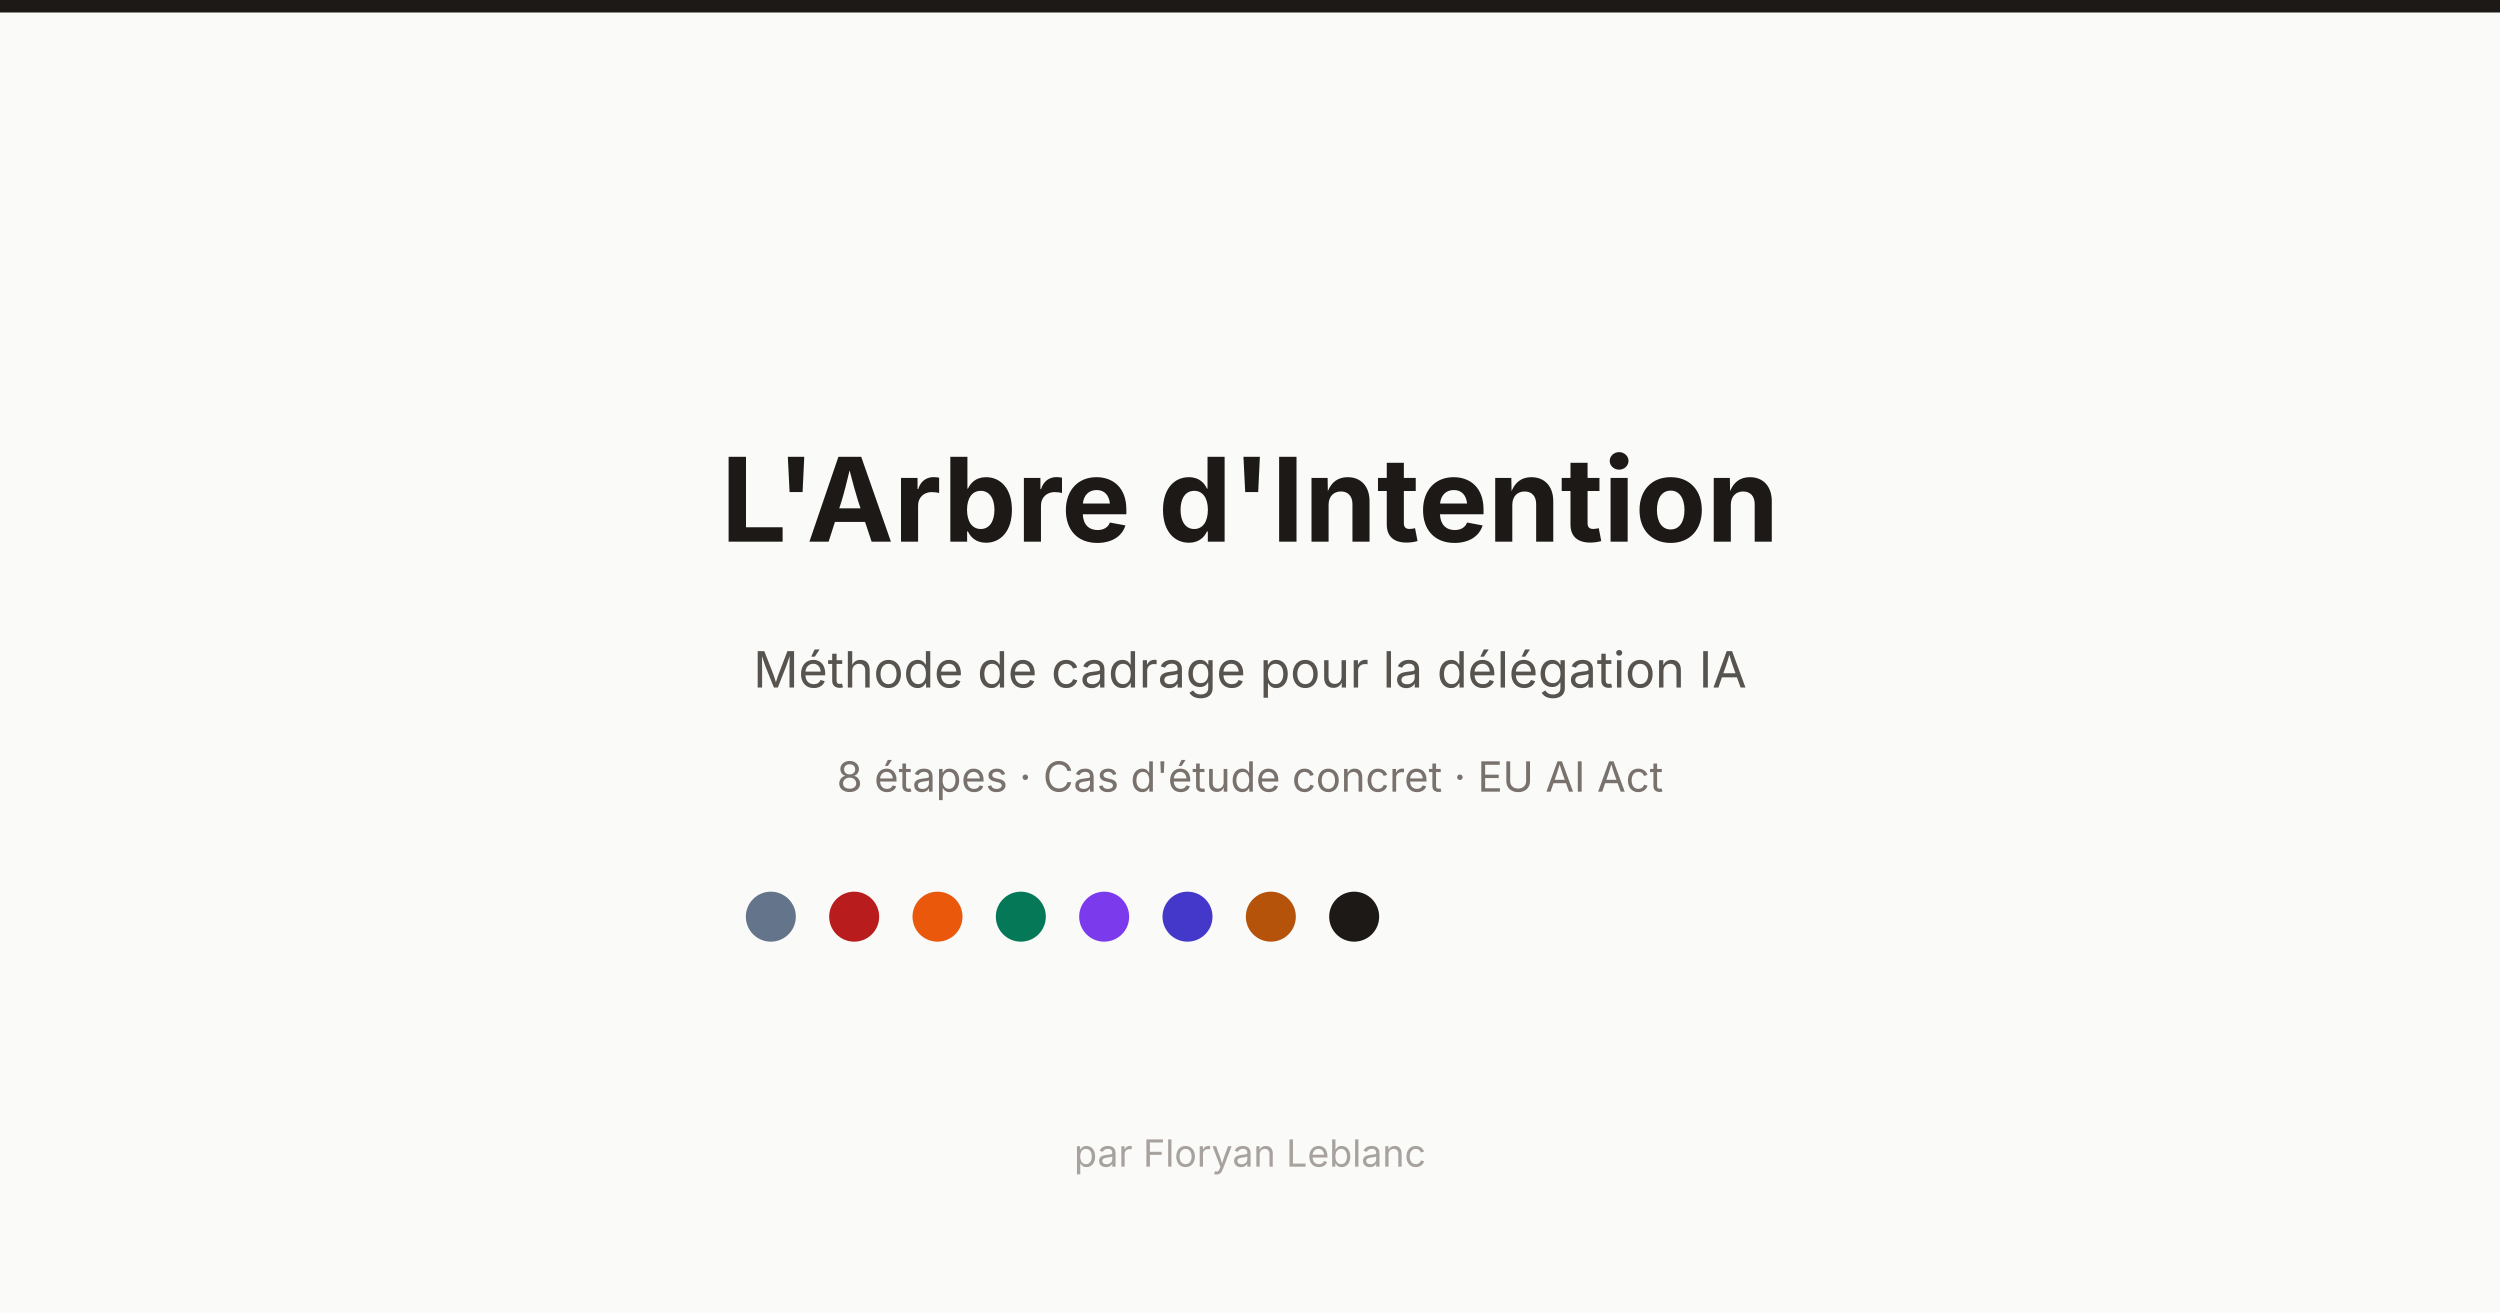
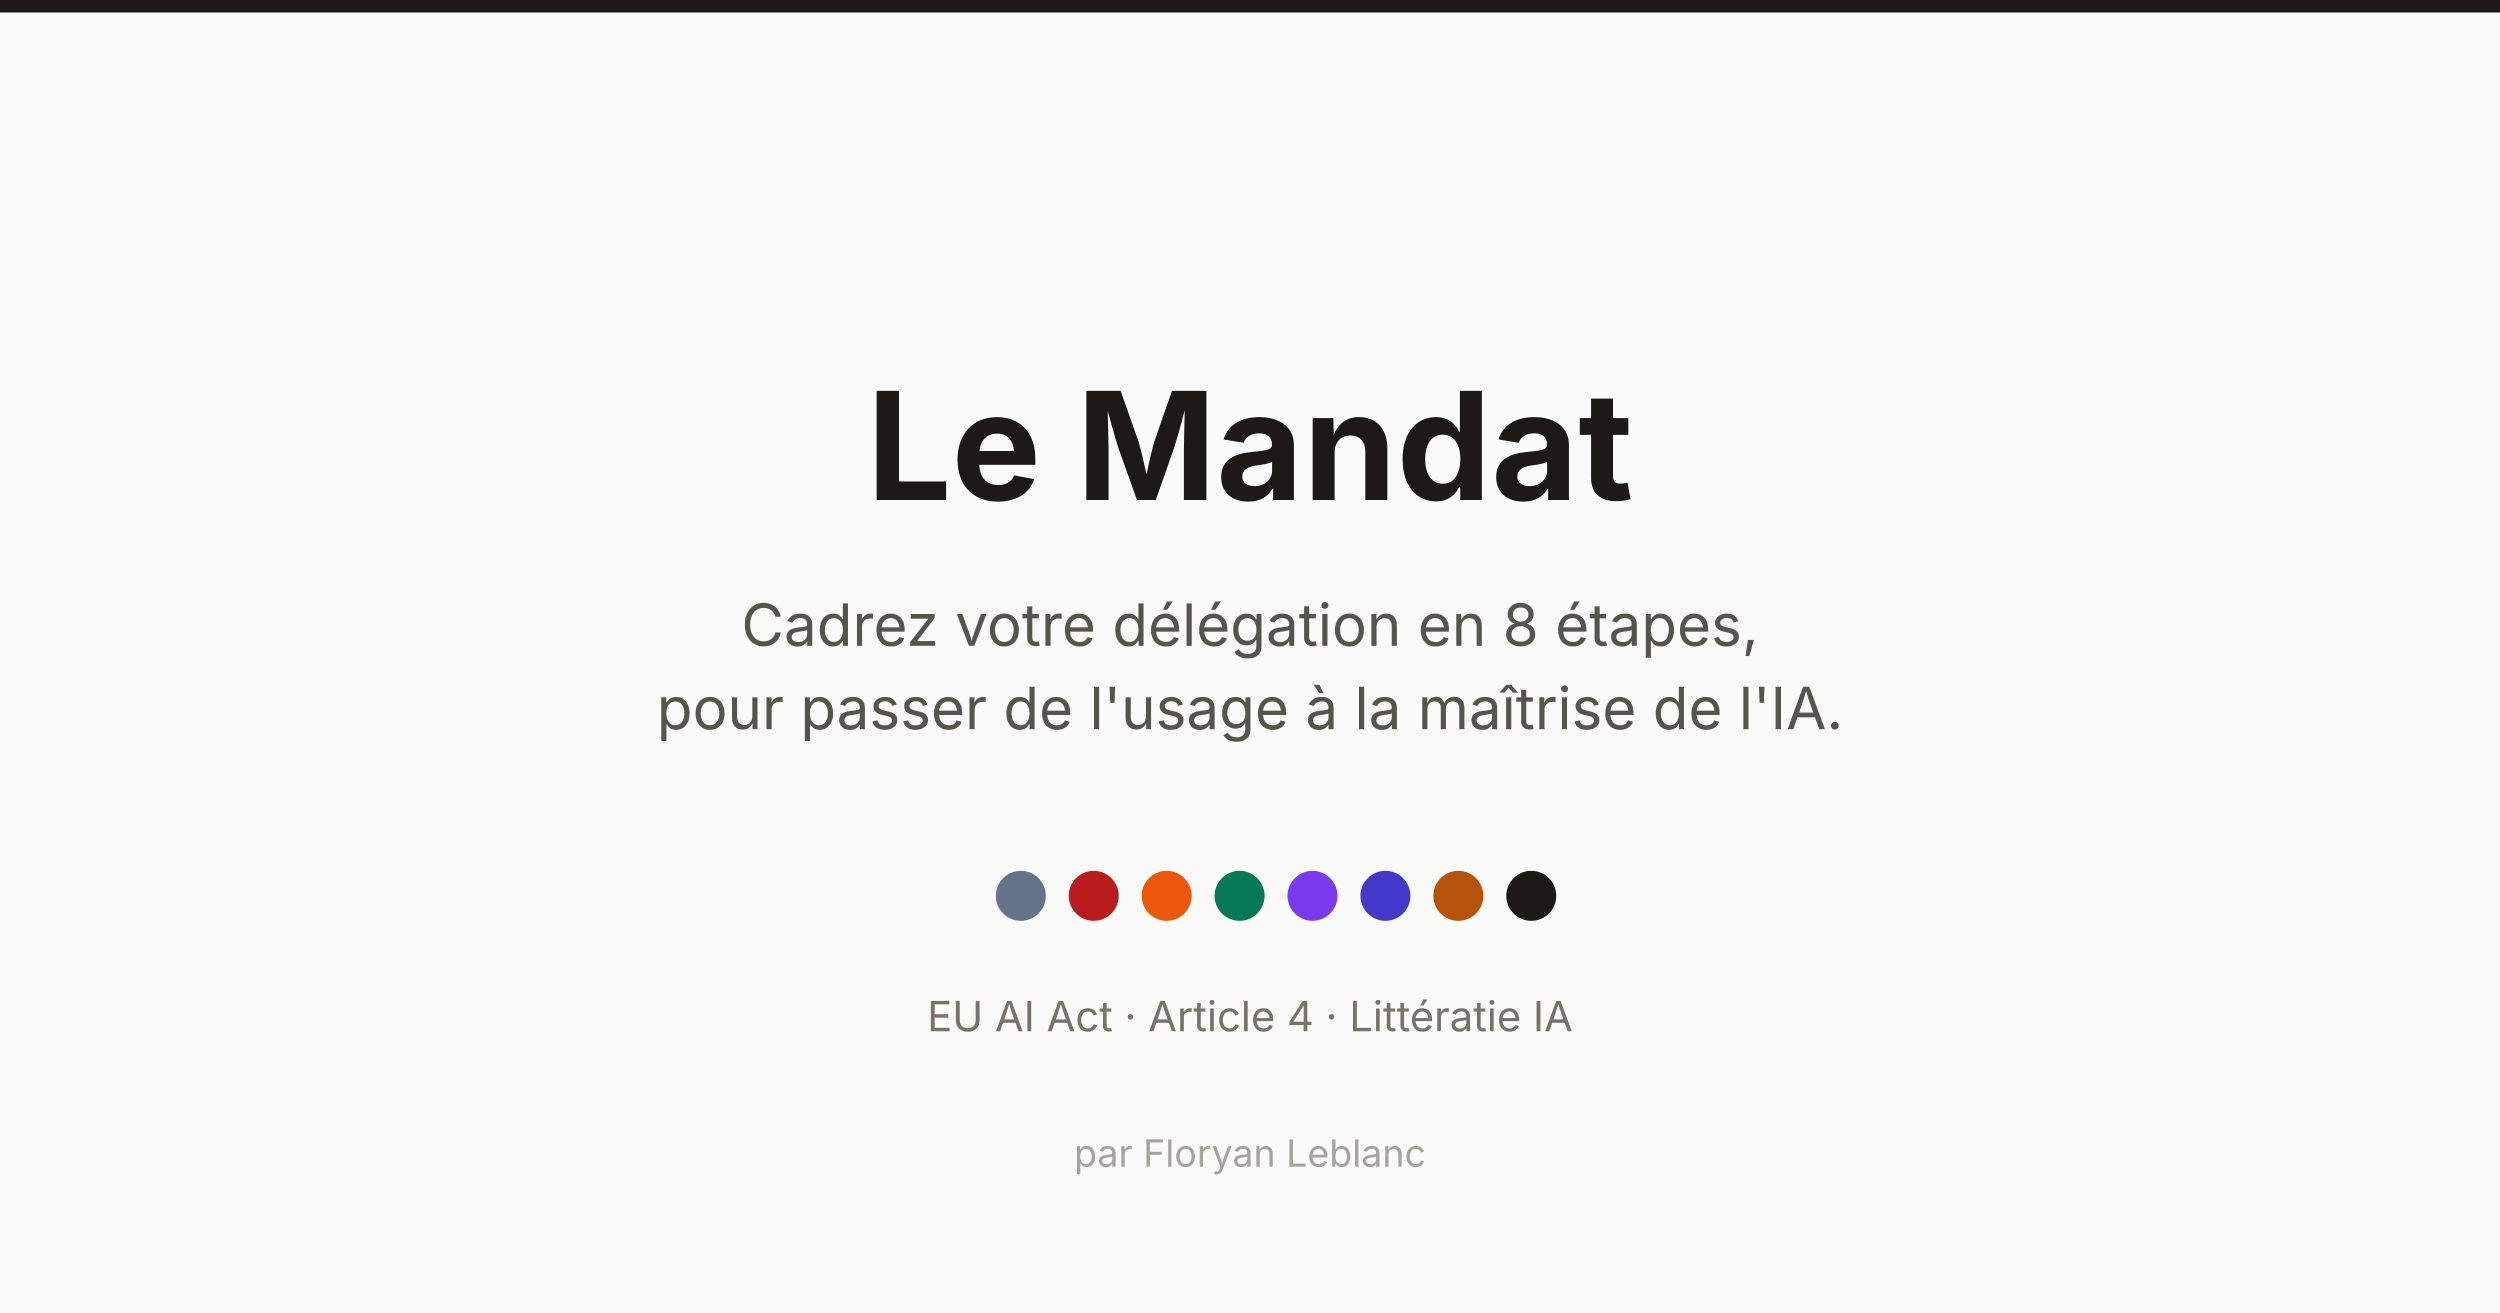
<svg xmlns="http://www.w3.org/2000/svg" width="1200" height="630" viewBox="0 0 1200 630">
  <rect width="1200" height="630" fill="#FAFAF9" />
  <rect x="0" y="0" width="1200" height="6" fill="#1C1917" />
-   <text x="600" y="260" text-anchor="middle" font-family="Inter, sans-serif" font-size="56" font-weight="700" fill="#1C1917">L'Arbre d'Intention</text>
-   <text x="600" y="330" text-anchor="middle" font-family="Inter, sans-serif" font-size="24" fill="#57534E">Méthode de cadrage pour la délégation IA</text>
-   <text x="600" y="380" text-anchor="middle" font-family="Inter, sans-serif" font-size="20" fill="#78716C">8 étapes · Cas d'étude concret · EU AI Act</text>
+   <text x="600" y="240" text-anchor="middle" font-family="Inter, sans-serif" font-size="72" font-weight="700" fill="#1C1917">Le Mandat</text>
+   <text x="600" y="310" text-anchor="middle" font-family="Inter, sans-serif" font-size="28" fill="#57534E">Cadrez votre délégation en 8 étapes,</text>
+   <text x="600" y="350" text-anchor="middle" font-family="Inter, sans-serif" font-size="28" fill="#57534E">pour passer de l'usage à la maîtrise de l'IA.</text>
+   <circle cx="490" cy="430" r="12" fill="#64748B" />
+   <circle cx="525" cy="430" r="12" fill="#B91C1C" />
+   <circle cx="560" cy="430" r="12" fill="#EA580C" />
+   <circle cx="595" cy="430" r="12" fill="#047857" />
+   <circle cx="630" cy="430" r="12" fill="#7C3AED" />
+   <circle cx="665" cy="430" r="12" fill="#4338CA" />
+   <circle cx="700" cy="430" r="12" fill="#B45309" />
+   <circle cx="735" cy="430" r="12" fill="#1C1917" />
+   <text x="600" y="495" text-anchor="middle" font-family="Inter, sans-serif" font-size="20" fill="#78716C">EU AI Act · Article 4 · Littératie IA</text>
  <text x="600" y="560" text-anchor="middle" font-family="Inter, sans-serif" font-size="18" fill="#A8A29E">par Floryan Leblanc</text>
-   <circle cx="370" cy="440" r="12" fill="#64748B" />
-   <circle cx="410" cy="440" r="12" fill="#B91C1C" />
-   <circle cx="450" cy="440" r="12" fill="#EA580C" />
-   <circle cx="490" cy="440" r="12" fill="#047857" />
-   <circle cx="530" cy="440" r="12" fill="#7C3AED" />
-   <circle cx="570" cy="440" r="12" fill="#4338CA" />
-   <circle cx="610" cy="440" r="12" fill="#B45309" />
-   <circle cx="650" cy="440" r="12" fill="#1C1917" />
</svg>
